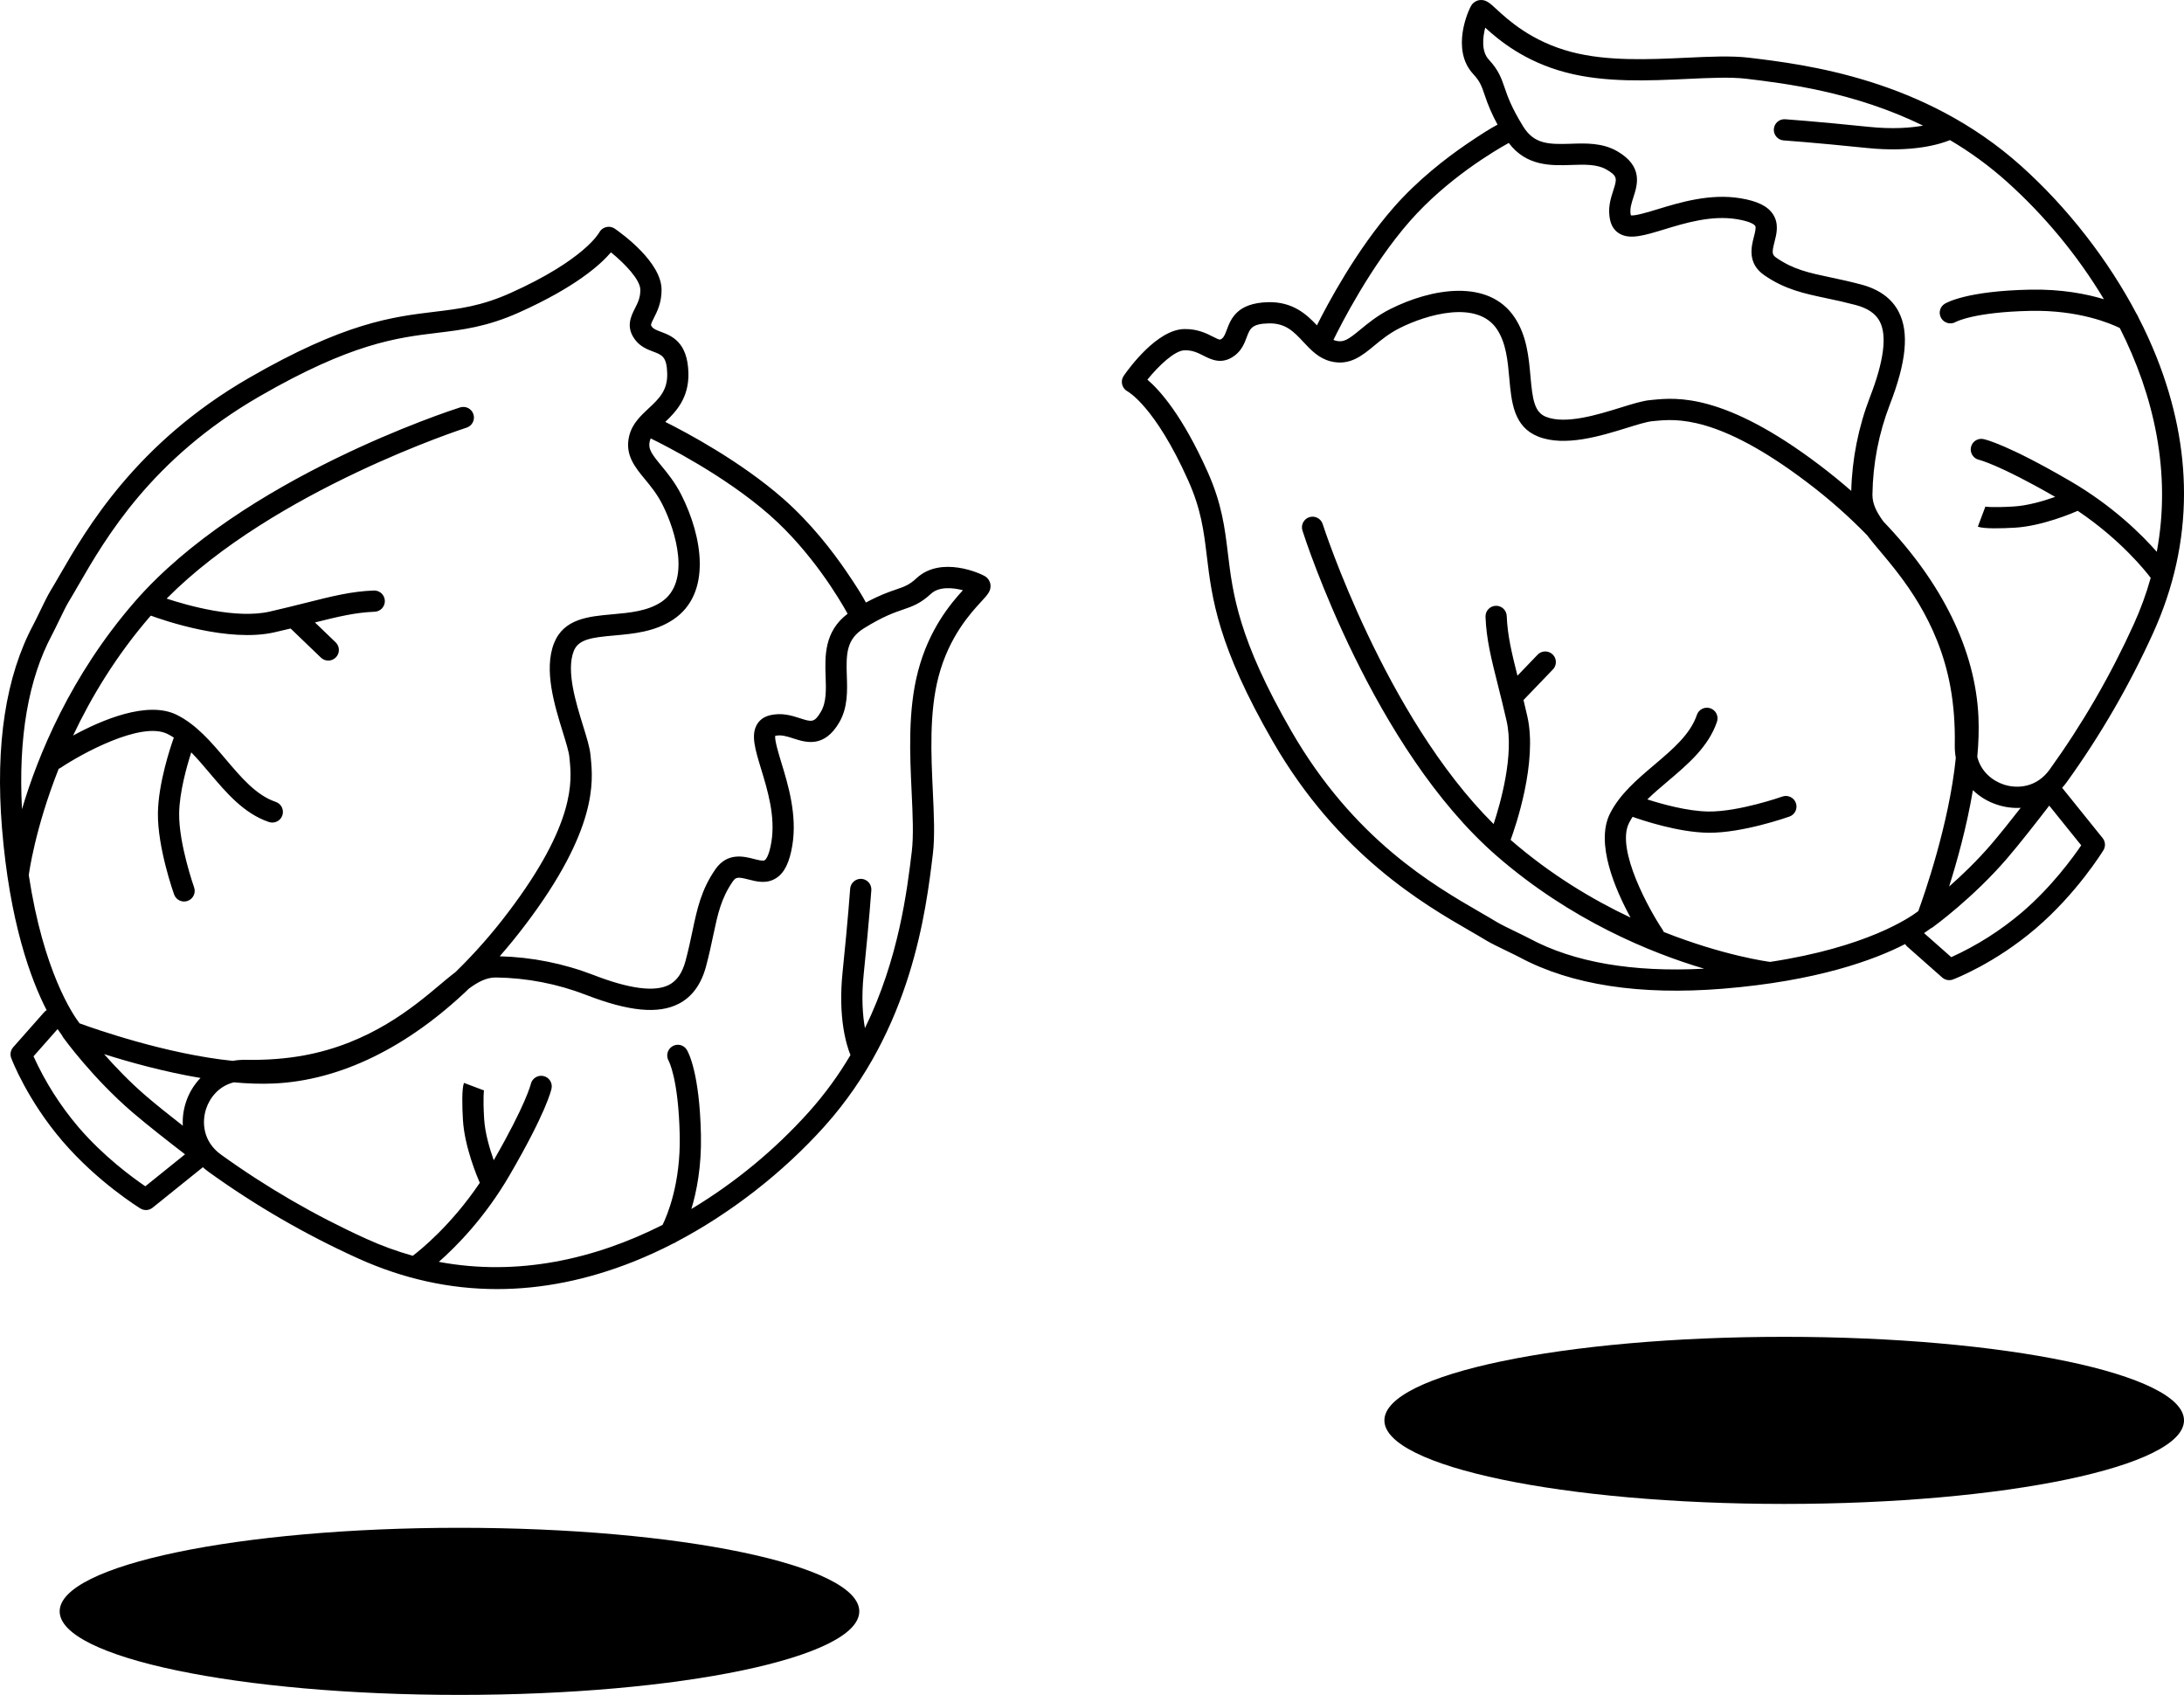
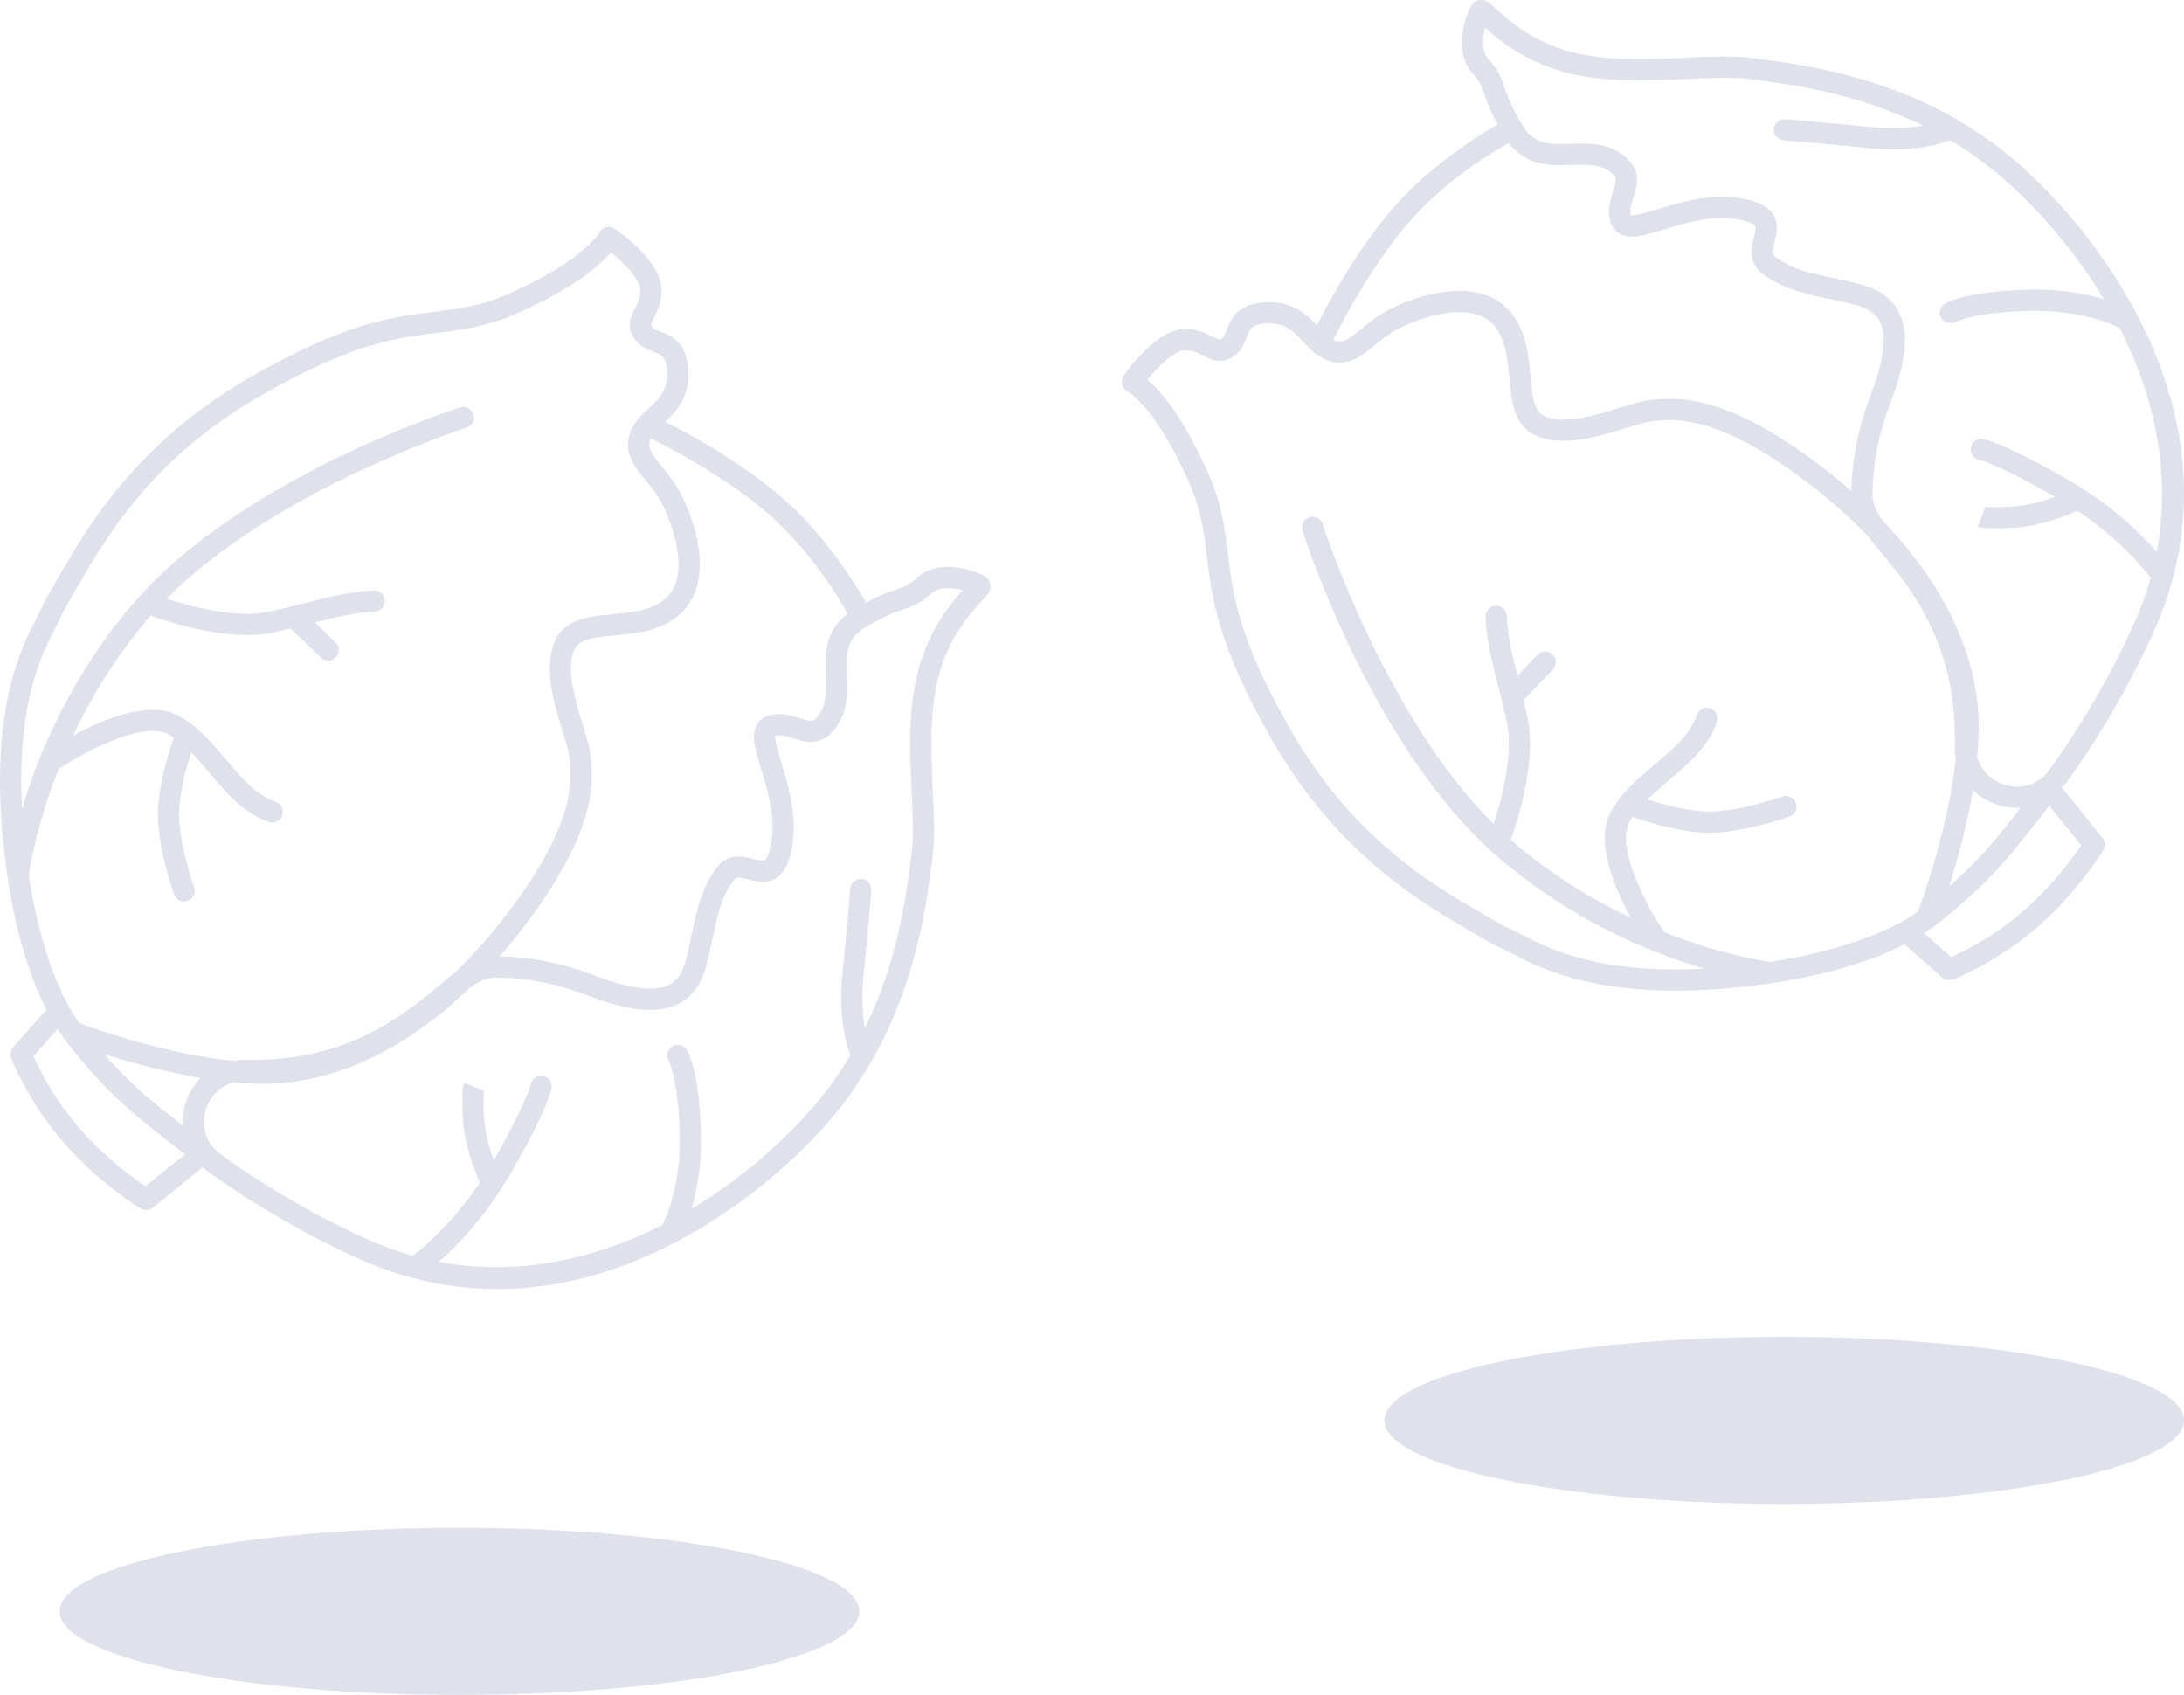
- <svg xmlns="http://www.w3.org/2000/svg" width="183" height="142">
+ <svg xmlns="http://www.w3.org/2000/svg" width="183" height="142" fill="#dfe2eb">
  <path d="M41.653 108c-3.974 0-7.874-.86-11.67-2.579a72.876 72.876 0 0 1-12.5-7.238 5.526 5.526 0 0 1-.485-.393l-4.211 3.391a.886.886 0 0 1-1.022.065c-.145-.089-3.609-2.23-6.54-5.653-2.943-3.436-4.232-6.81-4.286-6.95a.89.89 0 0 1 .166-.904l2.588-2.929a.894.894 0 0 1 .213-.176c-1.323-2.576-3.1-7.37-3.74-15.263C-.4 62.38.484 56.65 2.794 52.335c.123-.231.306-.609.504-1.017.339-.699.688-1.422.93-1.817.238-.389.496-.837.783-1.334 2.228-3.856 6.375-11.034 15.849-16.503 8.03-4.636 12.025-5.118 15.55-5.543 2.096-.253 3.906-.472 6.343-1.563 6.2-2.776 7.438-5.047 7.45-5.07a.91.91 0 0 1 .58-.46.89.89 0 0 1 .722.124c.65.45 3.892 2.806 3.927 5.084.018 1.104-.365 1.86-.645 2.41-.286.566-.276.58-.155.741.13.173.366.268.741.41.896.336 2.248.845 2.31 3.46.051 2.083-1.047 3.246-1.941 4.09 1.767.881 6.298 3.288 9.892 6.44 2.321 2.038 4.142 4.419 5.261 6.056.854 1.25 1.368 2.074 1.662 2.639 1.145-.621 1.924-.888 2.528-1.095.71-.243 1.102-.377 1.716-.948 2.043-1.896 5.382-.406 5.786-.126a.955.955 0 0 1 .406.68c.056.51-.235.826-.764 1.399-.88.952-2.709 2.934-3.588 6.297-.787 3.014-.623 6.516-.478 9.605.092 1.95.178 3.793.003 5.25-.574 4.76-1.769 14.666-9.07 22.81-3.493 3.894-7.875 7.295-12.407 9.68a.9.9 0 0 1-.26.136 37.449 37.449 0 0 1-3.368 1.539C49.209 107.237 45.398 108 41.653 108Zm-4.882-2.281c6.642 1.246 13.11-.246 18.747-3.098.39-.796 1.521-3.46 1.437-7.488-.099-4.747-.92-6.247-.93-6.26a.9.9 0 0 1 .313-1.213.88.88 0 0 1 1.204.281c.11.176 1.08 1.87 1.191 7.154.054 2.622-.356 4.719-.801 6.194a43.151 43.151 0 0 0 9.84-8.124 29.977 29.977 0 0 0 3.49-4.772c-.326-.796-1.059-3.097-.66-6.96.462-4.498.633-6.951.634-6.975a.897.897 0 0 1 .948-.827c.49.033.86.458.826.949-.002.025-.174 2.503-.64 7.037-.204 1.981-.081 3.485.105 4.52 2.843-5.819 3.534-11.558 3.926-14.807.157-1.308.075-3.078-.013-4.951-.151-3.218-.322-6.864.534-10.14.915-3.502 2.718-5.648 3.76-6.79-.829-.216-1.997-.33-2.672.297-.891.827-1.567 1.058-2.348 1.326-.74.253-1.659.568-3.259 1.558-1.476.914-1.512 2.112-1.447 3.992.044 1.244.092 2.653-.633 3.9-1.269 2.178-2.813 1.677-3.835 1.348-.553-.179-1.034-.335-1.535-.218-.047.384.281 1.462.525 2.264.561 1.84 1.329 4.362.913 6.907-.232 1.422-.658 2.291-1.34 2.737-.797.52-1.644.303-2.325.126-.895-.23-1.069-.21-1.326.164-.984 1.425-1.258 2.726-1.639 4.527-.16.758-.343 1.619-.601 2.586-.404 1.512-1.18 2.569-2.306 3.142-1.712.871-4.177.632-7.755-.755a21.742 21.742 0 0 0-7.535-1.456h-.028c-.772 0-1.47.361-2.237.926-5.132 4.925-10.784 7.704-16.354 7.956-1.076.049-2.21.008-3.358-.097-1.251.314-2.005 1.283-2.313 2.208-.382 1.152-.256 2.768 1.248 3.85a71.078 71.078 0 0 0 12.194 7.062 26.951 26.951 0 0 0 3.87 1.411c.568-.429 3.195-2.515 5.617-6.113-.187-.425-1.28-2.994-1.413-5.27-.066-1.135-.104-2.594.086-3.102l1.664.627s.011-.02.024-.074c-.005.02-.111.524.001 2.445.07 1.195.47 2.54.806 3.482 2.703-4.69 3.1-6.361 3.104-6.378a.894.894 0 0 1 1.054-.678.885.885 0 0 1 .686 1.041c-.04.194-.47 2.042-3.525 7.286-2.071 3.557-4.48 5.979-5.919 7.243ZM2.808 88.499a25.248 25.248 0 0 0 3.767 5.935c2.1 2.453 4.553 4.242 5.602 4.954l3.327-2.679c-1.218-.936-3.174-2.459-4.422-3.533-3.299-2.836-5.675-6.102-5.775-6.24a.926.926 0 0 1-.1-.177 10.731 10.731 0 0 1-.382-.542l-2.017 2.282Zm5.915-.183c.937 1.064 2.151 2.335 3.517 3.51.836.719 2.025 1.666 3.079 2.488a5.311 5.311 0 0 1 .268-1.99 5.228 5.228 0 0 1 1.214-2.012c-3.064-.514-6.007-1.34-8.078-1.996Zm-2.057-2.58c1.217.445 7.27 2.581 12.838 3.143a5.462 5.462 0 0 1 1.076-.086c1.718.031 3.36-.09 4.877-.368 5.575-1.02 9.207-4.075 11.378-5.9.382-.323.725-.61 1.03-.85l.293-.226a43.902 43.902 0 0 0 4.453-5.056c5.64-7.444 5.29-11.004 5.122-12.715l-.024-.248c-.04-.443-.288-1.244-.55-2.092-.684-2.205-1.618-5.224-.735-7.452.815-2.057 2.891-2.242 4.899-2.42 1.44-.129 2.929-.262 4.09-1.032 2.487-1.652 1.233-5.901.1-8.151-.447-.89-.998-1.558-1.485-2.148-.835-1.01-1.697-2.056-1.302-3.633.252-1.007.949-1.658 1.622-2.287.855-.798 1.593-1.488 1.559-2.915-.034-1.413-.434-1.564-1.159-1.836-.486-.183-1.09-.41-1.537-1.007-.797-1.06-.342-1.959-.01-2.615.239-.47.464-.914.453-1.578-.012-.833-1.3-2.184-2.46-3.122-.904 1.06-3.016 2.938-7.715 5.042-2.682 1.2-4.71 1.445-6.856 1.704-3.356.405-7.16.864-14.875 5.318-9.062 5.231-12.903 11.88-15.197 15.853-.295.51-.562.972-.806 1.372-.196.32-.557 1.066-.846 1.664-.211.434-.406.836-.537 1.082-1.99 3.714-2.835 8.625-2.519 14.613 1.331-4.486 4.05-11.157 9.429-17.357 9.018-10.392 26.538-16.063 27.28-16.3a.89.89 0 0 1 .54 1.697c-.169.054-16.096 5.21-25.13 14.322 1.75.577 5.816 1.733 8.644 1.086 1.162-.266 2.167-.518 3.054-.741 2.194-.552 3.78-.95 5.645-1.023l.035-.001a.89.89 0 0 1 .034 1.78c-1.601.062-3.046.41-4.984.896l1.732 1.664a.889.889 0 1 1-1.23 1.285l-2.542-2.442c-.425.103-.874.21-1.35.318-3.868.882-9.316-1.01-10.365-1.397l-.021.024c-2.887 3.327-4.98 6.828-6.489 10.023 2.37-1.291 6.24-2.958 8.703-1.726 1.636.817 2.88 2.287 4.085 3.71 1.317 1.554 2.56 3.022 4.19 3.574a.89.89 0 0 1-.571 1.686c-2.096-.71-3.56-2.438-4.975-4.11-.514-.606-1.015-1.198-1.531-1.726-.373 1.156-.995 3.344-1.015 5.13-.028 2.543 1.24 6.144 1.252 6.18a.888.888 0 1 1-1.675.597c-.057-.158-1.388-3.934-1.356-6.797.028-2.513 1.048-5.546 1.334-6.346a5.512 5.512 0 0 0-.531-.305c-2.22-1.107-7.315 1.734-8.925 2.817a.877.877 0 0 1-.191.098c-2.008 5.066-2.496 8.822-2.504 8.888l-.004.025C3.637 81.376 6.09 84.98 6.666 85.735Zm35.206-5.618a23.57 23.57 0 0 1 7.868 1.571c2.99 1.159 5.113 1.437 6.308.828.666-.339 1.122-.998 1.395-2.015.246-.921.415-1.72.578-2.494.392-1.851.73-3.45 1.916-5.17 1.002-1.451 2.398-1.09 3.232-.875.361.092.77.198.91.106.057-.038.354-.288.558-1.534.349-2.135-.321-4.334-.86-6.1-.499-1.64-.86-2.824-.367-3.708.152-.272.456-.63 1.044-.785 1.023-.27 1.887.01 2.58.234.973.313 1.205.39 1.754-.552.466-.801.43-1.84.392-2.94-.059-1.692-.131-3.772 1.843-5.264-.646-1.171-2.996-5.165-6.561-8.293-3.752-3.292-8.732-5.808-9.94-6.396-.03.066-.054.134-.072.204-.162.648.1 1.036.949 2.066.52.629 1.166 1.413 1.703 2.48 1.734 3.446 2.59 8.247-.706 10.436-1.537 1.02-3.331 1.18-4.915 1.322-1.912.17-3.012.315-3.404 1.304-.652 1.644.175 4.316.78 6.268.304.981.566 1.829.623 2.459l.022.233c.191 1.937.588 5.966-5.474 13.966a49.072 49.072 0 0 1-2.156 2.65ZM183 41.347c0 3.974-.86 7.874-2.579 11.67a72.888 72.888 0 0 1-7.238 12.5 5.37 5.37 0 0 1-.393.485l3.391 4.211a.886.886 0 0 1 .065 1.022c-.089.145-2.23 3.609-5.653 6.54-3.435 2.943-6.809 4.232-6.951 4.286a.891.891 0 0 1-.904-.166l-2.928-2.588a.914.914 0 0 1-.176-.213c-2.576 1.323-7.37 3.1-15.263 3.74-6.99.566-12.722-.318-17.036-2.628-.231-.123-.609-.306-1.017-.504-.699-.339-1.422-.688-1.817-.93-.389-.238-.837-.496-1.334-.784-3.856-2.227-11.034-6.374-16.503-15.848-4.636-8.03-5.118-12.025-5.543-15.55-.253-2.096-.472-3.906-1.563-6.343-2.776-6.2-5.047-7.438-5.07-7.45a.91.91 0 0 1-.46-.58.89.89 0 0 1 .124-.723c.45-.649 2.806-3.891 5.084-3.926 1.104-.018 1.86.365 2.411.645.566.286.579.276.74.155.173-.13.268-.366.409-.741.337-.896.846-2.248 3.461-2.31 2.083-.051 3.246 1.047 4.089 1.941.882-1.767 3.289-6.298 6.442-9.892 2.037-2.321 4.418-4.142 6.055-5.261 1.25-.854 2.074-1.368 2.639-1.662a14.85 14.85 0 0 1-1.095-2.528c-.243-.71-.377-1.102-.948-1.716-1.896-2.043-.406-5.382-.126-5.786a.955.955 0 0 1 .68-.406c.511-.057.826.235 1.399.764.952.88 2.934 2.709 6.297 3.588 3.014.787 6.516.623 9.605.478 1.951-.092 3.793-.178 5.249-.003 4.76.574 14.667 1.769 22.81 9.07 3.895 3.492 7.296 7.875 9.681 12.407a.9.9 0 0 1 .136.26 37.449 37.449 0 0 1 1.539 3.368c1.528 3.852 2.291 7.663 2.291 11.408Zm-2.281 4.882c1.246-6.642-.246-13.11-3.098-18.747-.796-.39-3.46-1.521-7.488-1.437-4.747.099-6.247.92-6.261.93a.899.899 0 0 1-1.212-.313.88.88 0 0 1 .281-1.204c.176-.11 1.869-1.08 7.154-1.191 2.622-.054 4.719.356 6.194.801a43.148 43.148 0 0 0-8.124-9.84 29.95 29.95 0 0 0-4.772-3.49c-.796.326-3.097 1.059-6.959.66-4.499-.462-6.952-.633-6.976-.634a.888.888 0 1 1 .122-1.774c.025.002 2.503.174 7.037.64 1.981.204 3.485.081 4.521-.105-5.82-2.843-11.559-3.534-14.808-3.926-1.308-.157-3.078-.075-4.951.013-3.218.151-6.864.322-10.139-.534-3.503-.915-5.649-2.718-6.791-3.76-.216.829-.33 1.997.297 2.672.827.891 1.058 1.566 1.326 2.348.253.74.568 1.659 1.558 3.259.914 1.476 2.112 1.511 3.992 1.447 1.244-.044 2.653-.092 3.899.633 2.179 1.269 1.678 2.813 1.349 3.835-.179.553-.335 1.034-.218 1.535.385.047 1.462-.281 2.264-.525 1.841-.561 4.362-1.329 6.907-.913 1.422.232 2.291.658 2.737 1.34.52.797.303 1.644.127 2.325-.231.895-.21 1.069.163 1.326 1.425.984 2.726 1.258 4.527 1.639.758.16 1.619.343 2.586.601 1.512.404 2.569 1.18 3.142 2.306.871 1.712.632 4.177-.755 7.755a21.743 21.743 0 0 0-1.456 7.535v.028c0 .772.361 1.47.926 2.237 4.925 5.132 7.704 10.784 7.956 16.354.049 1.076.009 2.21-.097 3.358.314 1.251 1.283 2.005 2.208 2.313 1.152.382 2.768.256 3.851-1.248a71.102 71.102 0 0 0 7.061-12.194 26.951 26.951 0 0 0 1.411-3.87c-.429-.568-2.515-3.195-6.113-5.617-.425.187-2.994 1.28-5.27 1.413-1.135.066-2.594.104-3.102-.086l.627-1.664s-.021-.011-.074-.024c.021.005.524.111 2.445-.001 1.195-.07 2.539-.47 3.482-.806-4.69-2.703-6.361-3.1-6.378-3.104a.893.893 0 0 1-.678-1.054.884.884 0 0 1 1.041-.686c.194.04 2.042.47 7.286 3.525 3.557 2.071 5.979 4.48 7.243 5.919Zm-17.22 33.963a25.24 25.24 0 0 0 5.935-3.767c2.453-2.1 4.241-4.553 4.954-5.602l-2.679-3.327c-.936 1.219-2.459 3.174-3.533 4.422-2.836 3.299-6.102 5.675-6.24 5.775a.906.906 0 0 1-.177.1c-.136.103-.316.232-.542.382l2.282 2.017Zm-.183-5.915c1.064-.937 2.335-2.151 3.51-3.517.719-.836 1.666-2.026 2.488-3.079a5.31 5.31 0 0 1-1.99-.269 5.231 5.231 0 0 1-2.012-1.213c-.514 3.064-1.34 6.007-1.996 8.078Zm-2.581 2.058c.446-1.218 2.583-7.27 3.144-12.839a5.531 5.531 0 0 1-.086-1.076c.031-1.718-.091-3.36-.368-4.877-1.02-5.575-4.075-9.207-5.901-11.378a41.32 41.32 0 0 1-.85-1.03l-.225-.293a43.92 43.92 0 0 0-5.056-4.453c-7.444-5.64-11.004-5.29-12.715-5.122l-.248.024c-.443.04-1.244.288-2.092.55-2.205.684-5.224 1.618-7.452.735-2.057-.815-2.242-2.891-2.421-4.899-.128-1.44-.261-2.929-1.031-4.09-1.652-2.486-5.901-1.233-8.151-.1-.889.447-1.558.998-2.148 1.485-1.011.835-2.056 1.697-3.633 1.302-1.007-.252-1.658-.949-2.287-1.622-.798-.855-1.488-1.593-2.915-1.559-1.414.035-1.564.434-1.836 1.159-.183.486-.41 1.09-1.007 1.537-1.061.797-1.959.342-2.615.01-.47-.239-.914-.464-1.578-.453-.833.012-2.184 1.3-3.122 2.46 1.06.904 2.938 3.016 5.042 7.715 1.2 2.682 1.445 4.71 1.704 6.856.405 3.356.864 7.16 5.318 14.875 5.231 9.062 11.88 12.902 15.853 15.197.51.295.972.562 1.372.806.321.196 1.066.557 1.664.846.434.211.836.406 1.082.537 3.714 1.99 8.625 2.835 14.613 2.519-4.486-1.331-11.157-4.05-17.357-9.429-10.392-9.018-16.063-26.538-16.3-27.28a.89.89 0 0 1 1.697-.54c.054.169 5.211 16.096 14.322 25.13.577-1.75 1.734-5.816 1.086-8.644a140.218 140.218 0 0 0-.741-3.054c-.552-2.194-.951-3.78-1.023-5.645l-.001-.035a.889.889 0 0 1 1.779-.034c.063 1.601.41 3.046.897 4.984l1.664-1.732a.89.89 0 1 1 1.285 1.23l-2.442 2.542c.103.425.21.874.318 1.35.882 3.868-1.01 9.316-1.397 10.365l.024.021c3.327 2.887 6.828 4.98 10.023 6.489-1.291-2.37-2.957-6.24-1.726-8.703.817-1.636 2.287-2.88 3.709-4.085 1.555-1.317 3.023-2.56 3.575-4.19a.89.89 0 0 1 1.686.571c-.71 2.096-2.438 3.56-4.109 4.975-.608.514-1.199 1.015-1.727 1.531 1.156.373 3.344.995 5.13 1.015 2.543.028 6.144-1.24 6.18-1.252a.89.89 0 0 1 1.137.539.887.887 0 0 1-.54 1.136c-.159.057-3.934 1.388-6.797 1.356-2.513-.028-5.546-1.048-6.346-1.334-.112.174-.214.35-.305.531-1.107 2.22 1.734 7.315 2.817 8.925a.88.88 0 0 1 .098.191c5.066 2.008 8.823 2.496 8.888 2.504l.025.004c8.057-1.226 11.661-3.678 12.416-4.254Zm-5.617-35.207a23.593 23.593 0 0 1 1.571-7.868c1.159-2.99 1.437-5.113.828-6.308-.339-.666-.998-1.122-2.015-1.395a45.82 45.82 0 0 0-2.494-.578c-1.851-.392-3.451-.73-5.169-1.916-1.452-1.002-1.092-2.398-.876-3.232.092-.361.198-.77.106-.91-.038-.057-.288-.354-1.534-.558-2.135-.349-4.334.321-6.1.86-1.639.499-2.824.86-3.708.367-.272-.152-.63-.456-.785-1.044-.269-1.023.009-1.886.234-2.58.313-.973.39-1.205-.552-1.754-.801-.466-1.84-.43-2.94-.392-1.692.059-3.772.131-5.264-1.844-1.171.647-5.165 2.997-8.293 6.562-3.292 3.752-5.808 8.732-6.396 9.94.066.03.135.054.204.071.648.163 1.036-.098 2.065-.948.63-.52 1.414-1.166 2.481-1.703 3.446-1.734 8.247-2.59 10.436.706 1.02 1.537 1.18 3.332 1.322 4.915.17 1.912.315 3.012 1.304 3.404 1.644.652 4.316-.175 6.268-.78.981-.304 1.829-.566 2.459-.623l.233-.022c1.937-.191 5.966-.588 13.967 5.474a49.055 49.055 0 0 1 2.648 2.156Z" />
  <ellipse cx="38.5" cy="135" rx="33.5" ry="7" />
  <ellipse cx="149.5" cy="119" rx="33.5" ry="7" />
</svg>
